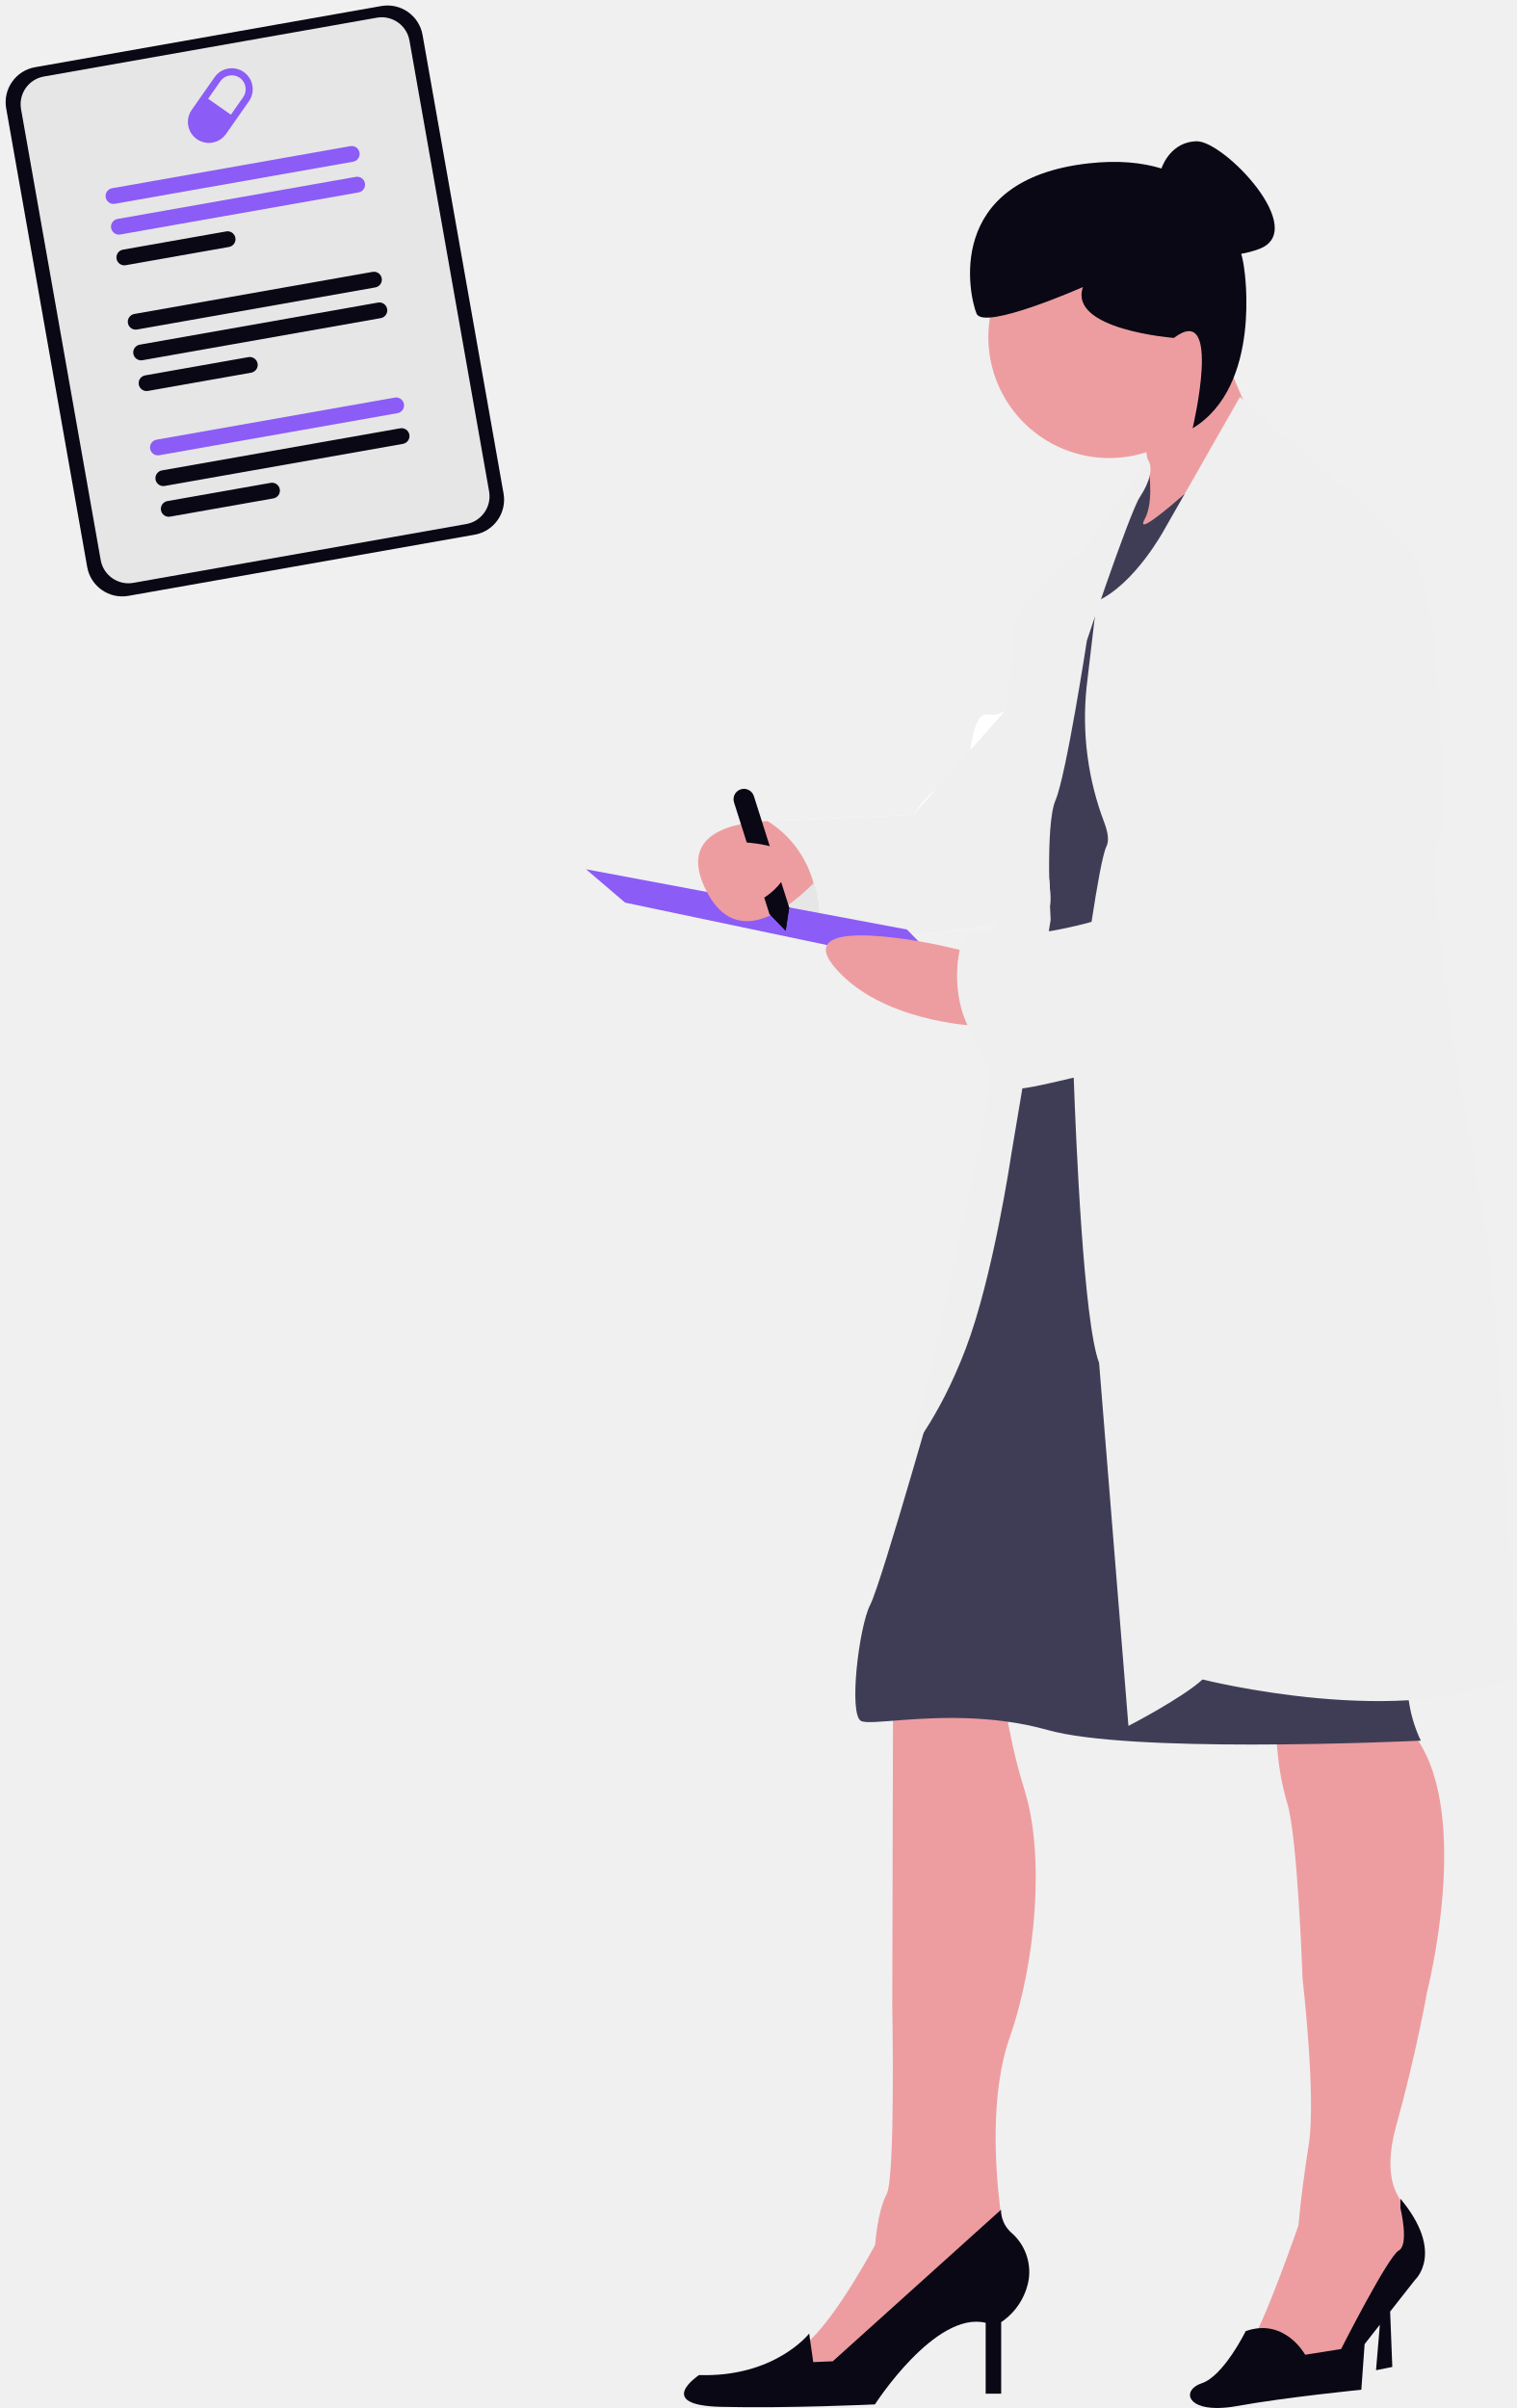
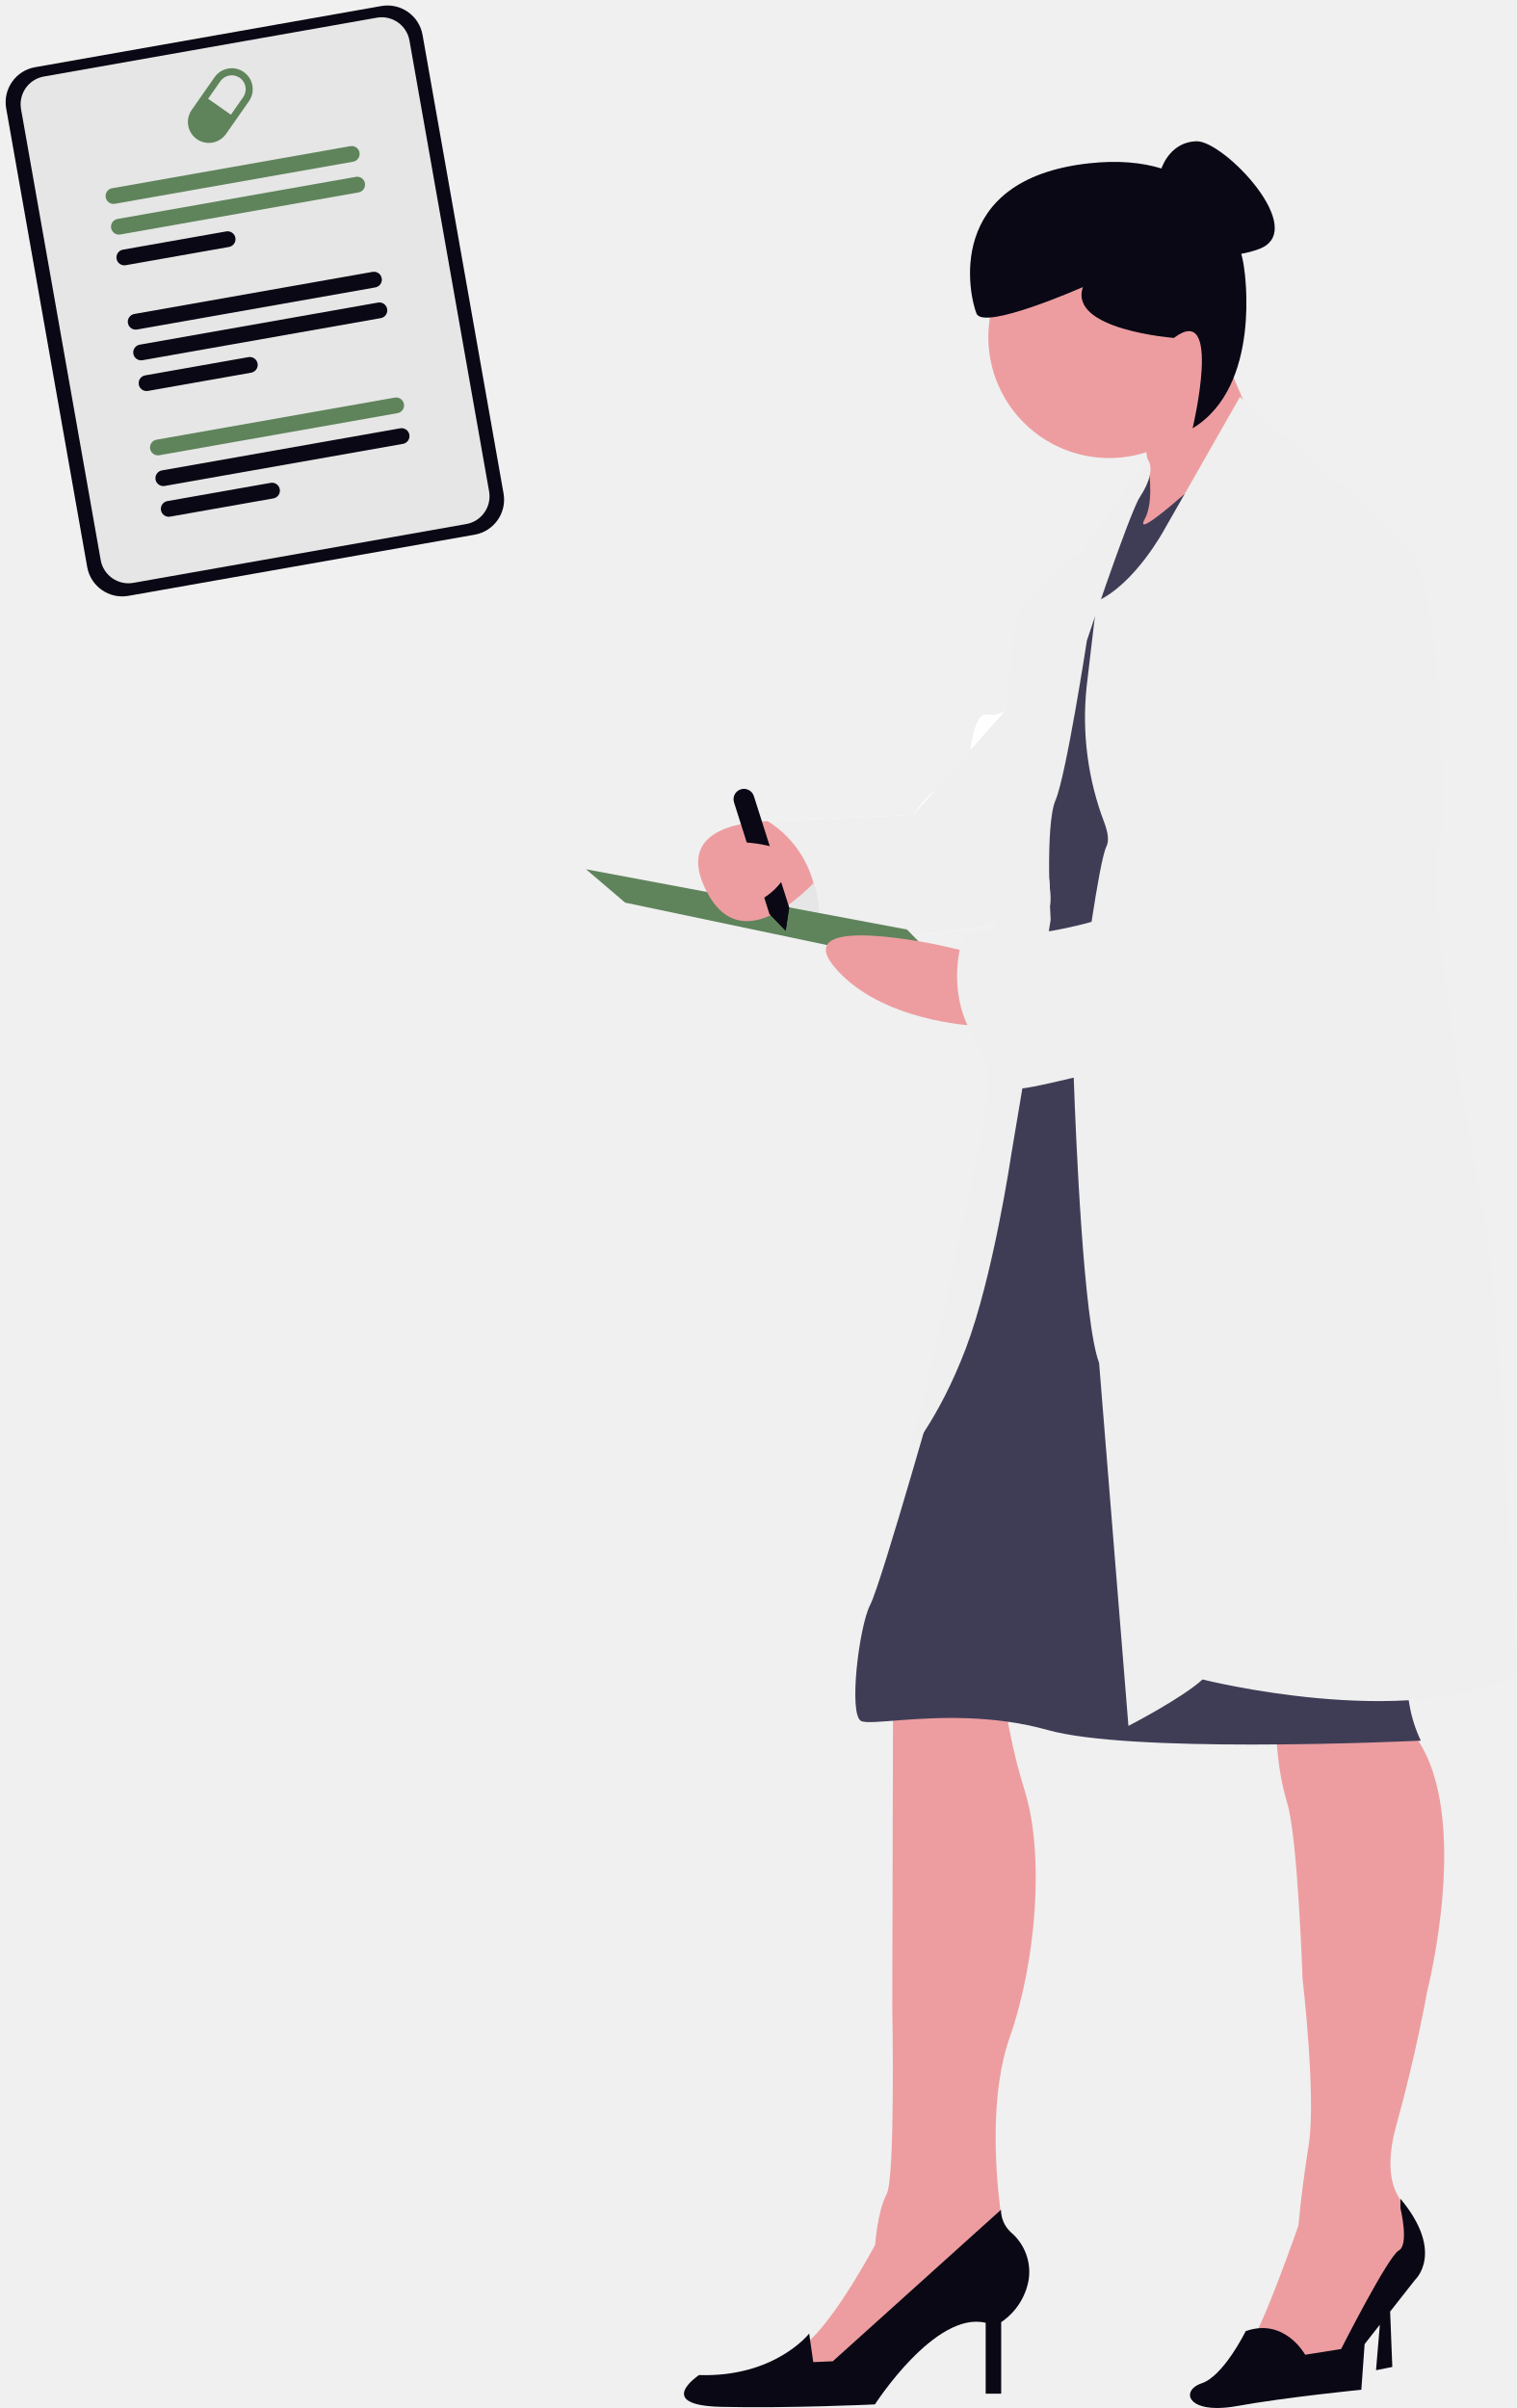
<svg xmlns="http://www.w3.org/2000/svg" width="554.355" height="880" viewBox="0 0 554.355 880">
  <g transform="translate(-1088.489 -260.783)">
    <path d="M955.422,776.513c-7.171,20.424-5.143,47.988-3.533,61.376.6,4.949,1.148,7.961,1.148,7.961s-10.719,24.419-11.613,25.343-31.545,19.634-31.545,19.634l-21.422,12.508s-21.736-9.526-11.315-12.806a15.818,15.818,0,0,0,5.62-3.831c10.435-9.914,23.539-34.556,23.539-34.556s.894-12.508,4.174-18.456,2.087-68.457,2.087-68.457l.253-101.9V650.05l40.773.3a92.287,92.287,0,0,0,1.759,13.417,205.094,205.094,0,0,0,5.68,22.6C968.213,709.607,965.232,748.531,955.422,776.513Z" transform="translate(502.013 229.035)" fill="#ed9da0" />
    <path d="M964.758,777l-61.465,55.368-7.141.3-1.491-10.436S882.169,838.3,854.41,837.407c0,0-16.667,11.017,8.035,11.613s56.247-.894,56.247-.894,22.034-34.288,40.475-29.816V844.2h5.665V818.071a23.539,23.539,0,0,0,10.048-15.5,18.993,18.993,0,0,0-6.575-17.412A11.225,11.225,0,0,1,964.758,777Z" transform="translate(489.546 291.34)" fill="#090814" />
    <path d="M1041.775,808.722c-3.966,14.162-1.8,22.138.909,26.417v.089a48.831,48.831,0,0,1,7.126,17.4l.239,1.342-27.967,40.773-15.176,5.963s-24.4-8.333-19.947-10.719c1.118-.581,2.862-3.682,4.86-7.961,5.963-12.9,14.192-36.688,14.192-36.688v-.194c.865-9.824,2.236-19.619,3.757-29.369,2.728-17.547-2.281-60.615-2.281-60.615s-1.789-52.371-5.665-64.283a98.283,98.283,0,0,1-3.473-18.545c-.805-7.454-.984-13.6-.984-13.6s16.071-22.362,45.529,1.789a32.409,32.409,0,0,1,6.157,6.679c20.349,28.951,3.965,92.727,3.965,92.727S1048.916,783.125,1041.775,808.722Z" transform="translate(557.031 228.669)" fill="#ed9da0" />
    <path d="M70.35,459.745c-20.049-5.622-39.981-4.637-53.188-3.655-7.77.578-13.212,1.155-14.97.39-4.757-2.071-.894-34.528,3.277-42.562s27.075-89.3,27.075-89.3L54.578,209.742l23.17-6.385-29.76-1.786,10.048-69.3V94.8L77.911,42.785,89.731,25.6,103.806,5.28,107.562,0s2.487,15.18,11.644,8.485l.191-.132c8.947-5.666,9.362,50.58,9.362,50.58l-8.944,132.814h0l.058-.016,29.638-8.185s58.929,230.072,53.877,247.038a43.4,43.4,0,0,0-.866,19.961,49.856,49.856,0,0,0,4.146,13.076s-29.448,1.425-61.84,1.425C116.206,465.047,85.287,463.934,70.35,459.745Z" transform="translate(1401.068 433.279)" fill="#3f3d56" />
    <path d="M879.616,439s-20.871,22.362-5.069,34.825,26.193,1.193,26.193,1.193Z" transform="translate(499.225 125.455)" fill="#e6e6e6" />
    <path d="M57.193,110.733c2.816-5.2,2.282-14.265.88-22.75-.1-.562-.192-1.126-.3-1.671A44.2,44.2,0,1,1,87.472,53.446c.077.207.15.4.238.61,1.729,4.471,3.682,9.061,5.4,13.026,2.623,6.084,4.71,10.614,4.71,10.614s-2.443,2.328-6.126,5.757c-5.249,4.9-13.015,12.076-19.9,18.081-7.09,6.173-13.26,11.125-14.8,11.125C56.451,112.661,56.47,112.069,57.193,110.733Z" transform="translate(1449.647 339.738)" fill="#ed9da0" />
    <path d="M960.8,406.26s-3.563,7.454-10.719,6.246-7.141,26.834-7.141,26.834-4.756,4.472-8.035.6-11.926,9.228-11.926,9.228L868.8,451.55s24.106,11.017,19.38,44.351c0,0,81.844-5.069,84.528-12.806S960.8,406.26,960.8,406.26Z" transform="translate(499.307 109.386)" fill="#fff" />
    <path d="M960.8,406.26l-37.821,42.9L868.8,451.55s24.106,11.017,19.38,44.351c0,0,81.844-5.069,84.528-12.806S960.8,406.26,960.8,406.26Z" transform="translate(499.307 109.386)" fill="#efefef" />
-     <path d="M777.66,389.76l14.282,12.195,117.563,24.7-14.58-14.878Z" transform="translate(525.001 188.693)" fill="#8b5cf6" />
+     <path d="M777.66,389.76l14.282,12.195,117.563,24.7-14.58-14.878Z" transform="translate(525.001 188.693)" fill="#5f845b" />
    <path d="M988.679,361.739c-1.953,2.982-7.543,18.247-12.209,31.575-3.891,11.106-7.141,20.871-7.141,20.871s-7.588,49.4-11.464,58.334-1.774,43.755-1.774,43.755l-14.446,86s-6.544,44.351-16.652,70.842c-9.973,26.074-21.08,38.3-21.423,38.686,4.472-6.053,28.847-125.226,28.847-125.226l8.05-150.3s1.178-14.282,2.37-26.491,25.343-28.876,25.343-28.876l23.286-33.11C993.807,350.931,992.242,356.387,988.679,361.739Z" transform="translate(516.372 80.695)" fill="#efefef" />
    <path d="M937.714,497.574s-34.288-1.491-50.9-21.437,38.388-7.961,38.388-7.961l14.3,3.28Z" transform="translate(506.617 138.021)" fill="#ed9da0" />
    <path d="M51.889,352.992c-5.657-14.828-8.471-81.736-9.269-104.218-11.352,2.641-20.236,4.784-22.635,3.9-4.741-1.745-11.014-11.315-16.666-24.109s-2.935-28.86-.3-31.544,30.964-1.79,30.964-1.79,7.356-1.2,15.154-3.395c2.039-13.345,4.091-24.861,5.433-27.539,1.045-2.084.535-5.185-.7-8.528a107.9,107.9,0,0,1-6.53-49.926L50.2,81.534,51,74.718c14-6.258,24.715-26.206,24.715-26.206l7.455-13.06L96.88,11.39,103.381,0l1.1,1,8.424,7.632,8.944,7.455c11.672,9.84,31.844,27.162,42.248,37.76,9.154,9.335,12.046,45.636,12.88,72.958.553,18,.225,32.1.225,32.1-9.227,15.189,14.91,137.15,14.91,137.15,5.619,23.569,12.461,171.159,12.461,171.159C163.8,487.46,89.7,468.705,89.7,468.705c-7.456,6.859-27.089,16.966-27.089,16.966Z" transform="translate(1438.269 405.833)" fill="#efefef" />
    <path d="M877.785,436.59c-10.793.373-34.109,3.667-22.019,26.223,10.689,19.962,28.653,6.619,38.76-3.5a38.09,38.09,0,0,0-16.742-22.72Z" transform="translate(491.247 124.272)" fill="#ed9da0" />
    <path d="M881.39,451Z" transform="translate(505.486 131.344)" fill="#ffb0b1" />
    <path d="M880.74,451.862l.447-.462Z" transform="translate(505.167 131.54)" fill="#ffb0b1" />
    <path d="M874.15,474.346l-12.91-40.713a3.8,3.8,0,0,1,2.475-4.785h0a3.816,3.816,0,0,1,4.77,2.475l12.91,40.669-1.282,8.512Z" transform="translate(495.508 120.386)" fill="#090814" />
    <path d="M822.6,401.436l7.245-2.3-1.059,6.977-.224,1.536-2.117-2.206Z" transform="translate(547.057 193.297)" fill="#090814" />
    <path d="M861.13,441.7s25.895-.149,19.8,10.868S865.3,464.912,865.3,464.912Z" transform="translate(495.543 126.78)" fill="#ed9da0" />
    <path d="M74.5,71.872v0s-38.682-2.946-33.231-18.6c0,0-36.272,16.061-38.9,9.7S-9.826,14.047,43.257,8.089c10.808-1.214,19.58-.325,26.692,1.862C70.557,8.219,73.837.252,82.733,0c9.988-.281,41.561,32.635,22.765,39.425a36.7,36.7,0,0,1-6.39,1.707,37.63,37.63,0,0,1,1.119,5.76s6.626,42.557-18.884,58.012C81.343,104.906,92.429,58.31,74.5,71.872Z" transform="translate(1442.998 312.402)" fill="#090814" />
    <path d="M4.3,67.43C12.329,64.776,20.367,48.38,20.367,48.38,34.647,43.326,42.1,57.01,42.1,57.01L55.233,54.92S72.439,20.978,76.315,18.905s.6-15.489.6-15.489V0c16.366,19.635,5.366,29.608,5.366,29.608L73.154,41.229l.791,20.24L68,62.659l1.4-16.639-5.572,7.1L62.629,69.8S35.258,72.5,17.1,75.764a40.875,40.875,0,0,1-7.183.708C-1.625,76.471-2.528,69.681,4.3,67.43Z" transform="translate(1523.372 1064.312)" fill="#090814" />
    <g transform="matrix(0.985, -0.174, 0.174, 0.985, 1088.489, 287.608)">
      <path d="M141.488,196.131H12.989A13,13,0,0,1,0,183.142V12.99A13,13,0,0,1,12.989,0h128.5a13,13,0,0,1,12.989,12.99V183.138A13,13,0,0,1,141.488,196.131Z" fill="#090814" />
      <path d="M10.294,0H133.819a10.294,10.294,0,0,1,10.294,10.294V177.567a10.294,10.294,0,0,1-10.294,10.294H10.294A10.294,10.294,0,0,1,0,177.567V10.294A10.294,10.294,0,0,1,10.294,0Z" transform="translate(5.299 3.908)" fill="#e6e6e6" />
-       <path d="M91.286,5.769H2.884A2.884,2.884,0,1,1,2.884,0h88.4a2.884,2.884,0,1,1,0,5.769Z" transform="translate(30.155 48.443)" fill="#8b5cf6" />
-       <path d="M91.286,5.769H2.884A2.884,2.884,0,1,1,2.884,0h88.4a2.884,2.884,0,1,1,0,5.769Z" transform="translate(30.155 59.835)" fill="#8b5cf6" />
+       <path d="M91.286,5.769H2.884A2.884,2.884,0,1,1,2.884,0h88.4a2.884,2.884,0,1,1,0,5.769Z" transform="translate(30.155 48.443)" fill="#5f845b" />
+       <path d="M91.286,5.769H2.884A2.884,2.884,0,1,1,2.884,0h88.4a2.884,2.884,0,1,1,0,5.769Z" transform="translate(30.155 59.835)" fill="#5f845b" />
      <path d="M41.2,5.769H2.884A2.884,2.884,0,1,1,2.884,0H41.2a2.884,2.884,0,1,1,0,5.769Z" transform="translate(30.155 71.228)" fill="#090814" />
      <path d="M91.286,5.769H2.884A2.884,2.884,0,1,1,2.884,0h88.4a2.884,2.884,0,1,1,0,5.769Z" transform="translate(30.155 95.088)" fill="#090814" />
      <path d="M91.286,5.769H2.884A2.884,2.884,0,1,1,2.884,0h88.4a2.884,2.884,0,1,1,0,5.769Z" transform="translate(30.155 106.48)" fill="#090814" />
      <path d="M41.2,5.769H2.884A2.884,2.884,0,1,1,2.884,0H41.2a2.884,2.884,0,1,1,0,5.769Z" transform="translate(30.155 117.873)" fill="#090814" />
-       <path d="M91.286,5.769H2.884A2.884,2.884,0,0,1,2.884,0h88.4a2.884,2.884,0,0,1,0,5.769Z" transform="translate(30.155 141.734)" fill="#8b5cf6" />
+       <path d="M91.286,5.769H2.884A2.884,2.884,0,0,1,2.884,0h88.4a2.884,2.884,0,0,1,0,5.769Z" transform="translate(30.155 141.734)" fill="#5f845b" />
      <path d="M91.286,5.769H2.884A2.884,2.884,0,0,1,2.884,0h88.4a2.884,2.884,0,0,1,0,5.769Z" transform="translate(30.155 153.127)" fill="#090814" />
      <path d="M41.2,5.769H2.884A2.884,2.884,0,0,1,2.884,0H41.2a2.884,2.884,0,0,1,0,5.769Z" transform="translate(30.155 164.516)" fill="#090814" />
-       <path d="M23.363,2.242a7.656,7.656,0,0,1,0,10.826L13.069,23.362A7.656,7.656,0,1,1,2.242,12.535L12.537,2.242a7.656,7.656,0,0,1,10.826,0M14.356,4.061,8.831,9.585l7.188,7.188,5.525-5.523a5.082,5.082,0,1,0-7.188-7.188" transform="translate(64.435 12.761)" fill="#8b5cf6" />
+       <path d="M23.363,2.242a7.656,7.656,0,0,1,0,10.826L13.069,23.362A7.656,7.656,0,1,1,2.242,12.535L12.537,2.242a7.656,7.656,0,0,1,10.826,0M14.356,4.061,8.831,9.585l7.188,7.188,5.525-5.523a5.082,5.082,0,1,0-7.188-7.188" transform="translate(64.435 12.761)" fill="#5f845b" />
    </g>
  </g>
</svg>
